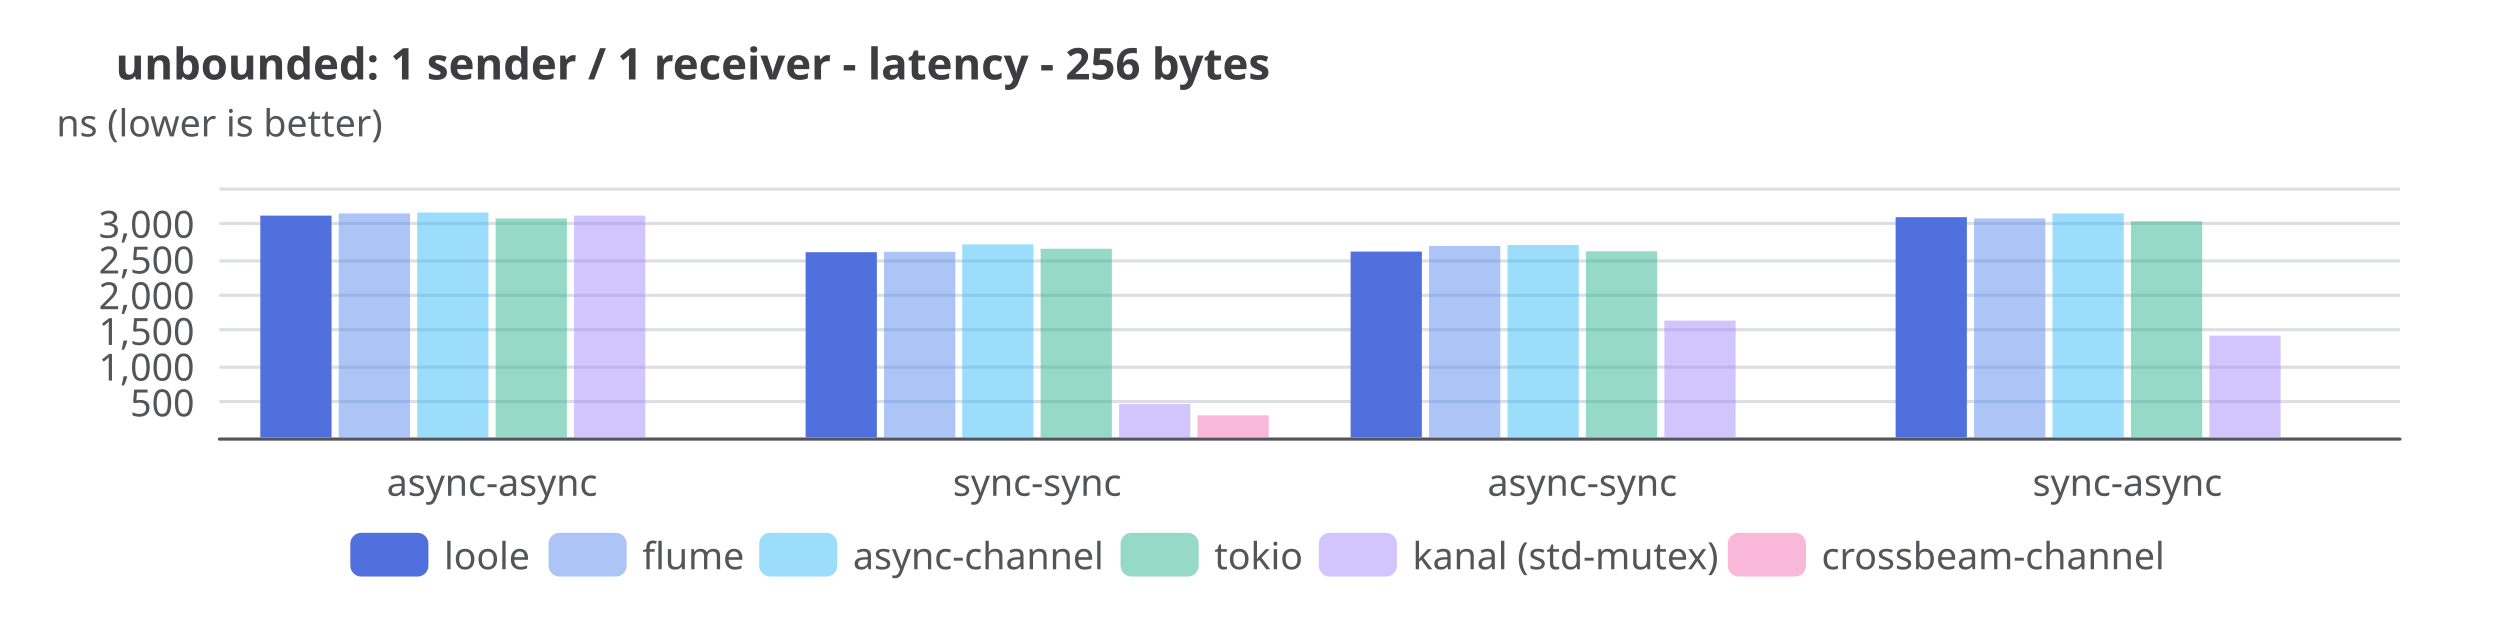
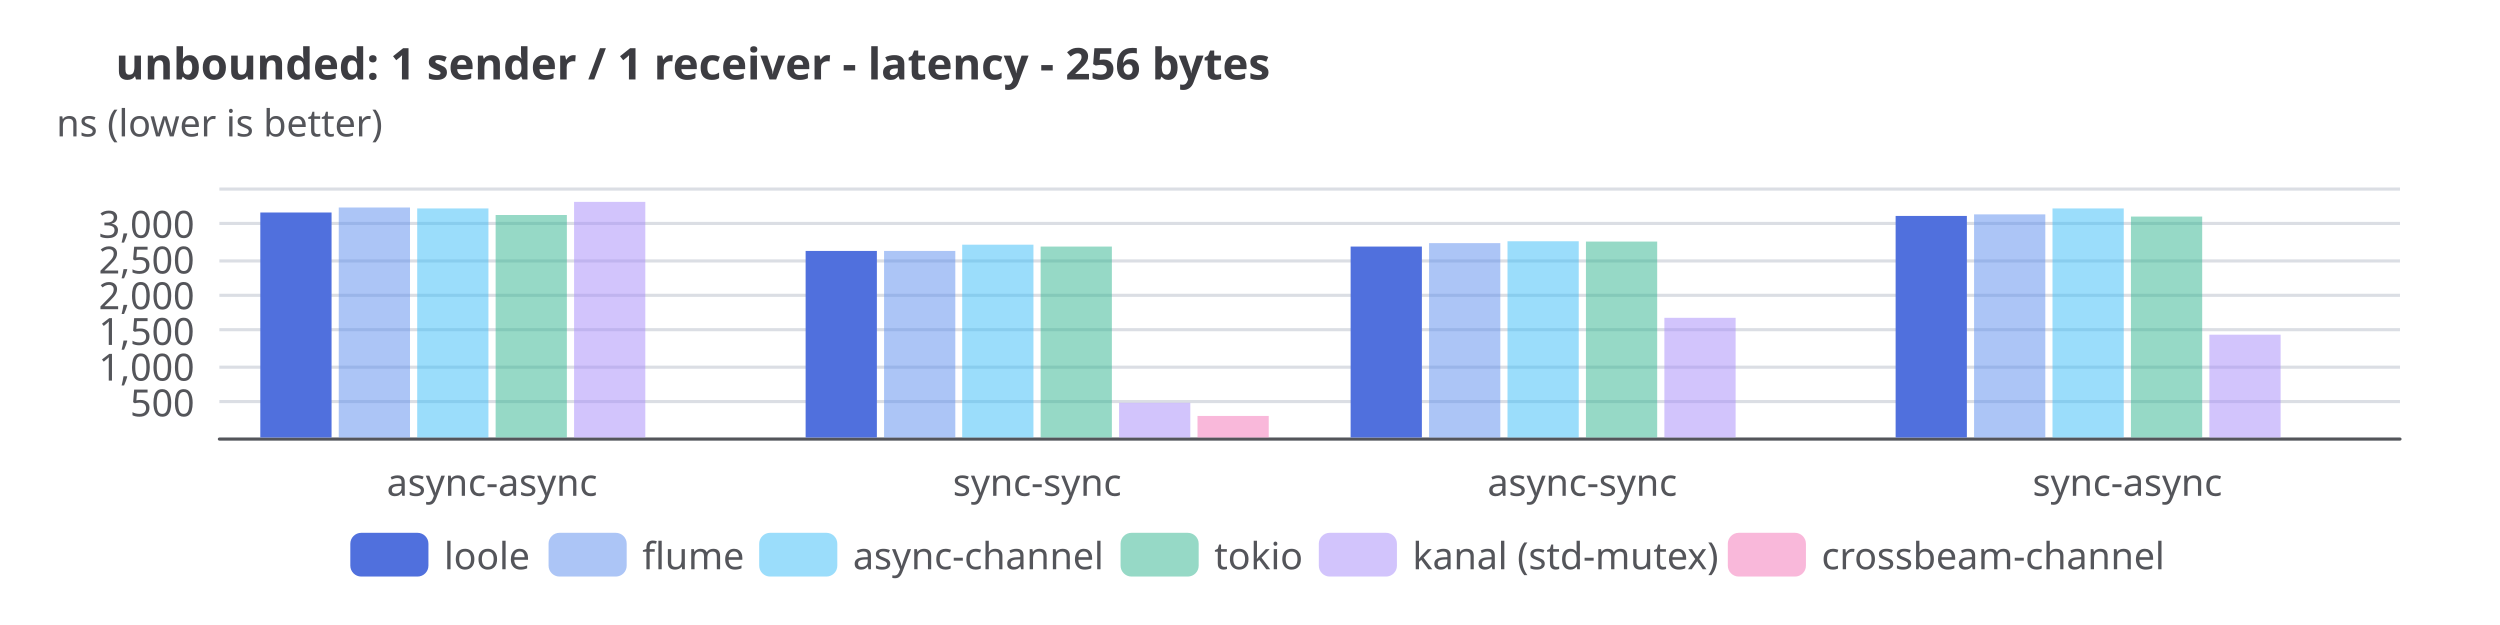
<svg xmlns="http://www.w3.org/2000/svg" width="800" height="200" version="1.1" baseProfile="full" viewBox="0 0 800 200">
  <rect width="800" height="200" x="0" y="0" fill="white" />
  <path d="M70.2 140.5L768 140.5" fill="none" pointer-events="visible" stroke="#dbdee4" class="zr19-cls-135" />
  <path d="M70.2 128.5L768 128.5" fill="none" pointer-events="visible" stroke="#dbdee4" class="zr19-cls-135" />
  <path d="M70.2 117.5L768 117.5" fill="none" pointer-events="visible" stroke="#dbdee4" class="zr19-cls-135" />
  <path d="M70.2 105.5L768 105.5" fill="none" pointer-events="visible" stroke="#dbdee4" class="zr19-cls-135" />
  <path d="M70.2 94.5L768 94.5" fill="none" pointer-events="visible" stroke="#dbdee4" class="zr19-cls-135" />
  <path d="M70.2 83.5L768 83.5" fill="none" pointer-events="visible" stroke="#dbdee4" class="zr19-cls-135" />
  <path d="M70.2 71.5L768 71.5" fill="none" pointer-events="visible" stroke="#dbdee4" class="zr19-cls-135" />
  <path d="M70.2 60.5L768 60.5" fill="none" pointer-events="visible" stroke="#dbdee4" class="zr19-cls-135" />
  <text dominant-baseline="central" text-anchor="middle" style="font-size:12px;font-family:sans-serif;" xml:space="preserve" y="-6" transform="translate(70.24 45)" fill="#54555a">ns (lower is better)</text>
  <path d="M70.2 140.5L768 140.5" fill="none" pointer-events="visible" stroke="#54555a" stroke-linecap="round" class="zr19-cls-135" />
  <text dominant-baseline="central" text-anchor="end" style="font-size:12px;font-family:sans-serif;" transform="translate(62.24 128.5714)" fill="#54555a">500</text>
  <text dominant-baseline="central" text-anchor="end" style="font-size:12px;font-family:sans-serif;" transform="translate(62.24 117.1429)" fill="#54555a">1,000</text>
  <text dominant-baseline="central" text-anchor="end" style="font-size:12px;font-family:sans-serif;" transform="translate(62.24 105.7143)" fill="#54555a">1,500</text>
  <text dominant-baseline="central" text-anchor="end" style="font-size:12px;font-family:sans-serif;" transform="translate(62.24 94.2857)" fill="#54555a">2,000</text>
  <text dominant-baseline="central" text-anchor="end" style="font-size:12px;font-family:sans-serif;" transform="translate(62.24 82.8571)" fill="#54555a">2,500</text>
  <text dominant-baseline="central" text-anchor="end" style="font-size:12px;font-family:sans-serif;" transform="translate(62.24 71.4286)" fill="#54555a">3,000</text>
  <text dominant-baseline="central" text-anchor="middle" style="font-size:12px;font-family:sans-serif;" y="6" transform="translate(157.46 148)" fill="#54555a">async-async</text>
  <text dominant-baseline="central" text-anchor="middle" style="font-size:12px;font-family:sans-serif;" y="6" transform="translate(331.9 148)" fill="#54555a">sync-sync</text>
  <text dominant-baseline="central" text-anchor="middle" style="font-size:12px;font-family:sans-serif;" y="6" transform="translate(506.34 148)" fill="#54555a">async-sync</text>
  <text dominant-baseline="central" text-anchor="middle" style="font-size:12px;font-family:sans-serif;" y="6" transform="translate(680.78 148)" fill="#54555a">sync-async</text>
-   <path d="M83.3 140l22.8 0l0 -71l-22.8 0Z" fill="#5070dd" ecmeta_series_index="0" ecmeta_data_index="0" ecmeta_ssr_type="chart" class="zr19-cls-136" />
-   <path d="M257.8 140l22.8 0l0 -59.3l-22.8 0Z" fill="#5070dd" ecmeta_series_index="0" ecmeta_data_index="1" ecmeta_ssr_type="chart" class="zr19-cls-136" />
-   <path d="M432.2 140l22.8 0l0 -59.5l-22.8 0Z" fill="#5070dd" ecmeta_series_index="0" ecmeta_data_index="2" ecmeta_ssr_type="chart" class="zr19-cls-136" />
-   <path d="M606.6 140l22.8 0l0 -70.5l-22.8 0Z" fill="#5070dd" ecmeta_series_index="0" ecmeta_data_index="3" ecmeta_ssr_type="chart" class="zr19-cls-136" />
-   <path d="M108.4 140l22.8 0l0 -71.7l-22.8 0Z" fill="rgb(91,141,239)" fill-opacity="0.5" ecmeta_series_index="1" ecmeta_data_index="0" ecmeta_ssr_type="chart" class="zr19-cls-137" />
-   <path d="M282.9 140l22.8 0l0 -59.4l-22.8 0Z" fill="rgb(91,141,239)" fill-opacity="0.5" ecmeta_series_index="1" ecmeta_data_index="1" ecmeta_ssr_type="chart" class="zr19-cls-137" />
-   <path d="M457.3 140l22.8 0l0 -61.3l-22.8 0Z" fill="rgb(91,141,239)" fill-opacity="0.5" ecmeta_series_index="1" ecmeta_data_index="2" ecmeta_ssr_type="chart" class="zr19-cls-137" />
-   <path d="M631.7 140l22.8 0l0 -70.1l-22.8 0Z" fill="rgb(91,141,239)" fill-opacity="0.5" ecmeta_series_index="1" ecmeta_data_index="3" ecmeta_ssr_type="chart" class="zr19-cls-137" />
-   <path d="M133.5 140l22.8 0l0 -72l-22.8 0Z" fill="rgb(56,189,248)" fill-opacity="0.5" ecmeta_series_index="2" ecmeta_data_index="0" ecmeta_ssr_type="chart" class="zr19-cls-138" />
-   <path d="M307.9 140l22.8 0l0 -61.8l-22.8 0Z" fill="rgb(56,189,248)" fill-opacity="0.5" ecmeta_series_index="2" ecmeta_data_index="1" ecmeta_ssr_type="chart" class="zr19-cls-138" />
-   <path d="M482.4 140l22.8 0l0 -61.6l-22.8 0Z" fill="rgb(56,189,248)" fill-opacity="0.5" ecmeta_series_index="2" ecmeta_data_index="2" ecmeta_ssr_type="chart" class="zr19-cls-138" />
-   <path d="M656.8 140l22.8 0l0 -71.7l-22.8 0Z" fill="rgb(56,189,248)" fill-opacity="0.5" ecmeta_series_index="2" ecmeta_data_index="3" ecmeta_ssr_type="chart" class="zr19-cls-138" />
-   <path d="M158.6 140l22.8 0l0 -70.1l-22.8 0Z" fill="rgb(47,181,142)" fill-opacity="0.5" ecmeta_series_index="3" ecmeta_data_index="0" ecmeta_ssr_type="chart" class="zr19-cls-139" />
-   <path d="M333 140l22.8 0l0 -60.4l-22.8 0Z" fill="rgb(47,181,142)" fill-opacity="0.5" ecmeta_series_index="3" ecmeta_data_index="1" ecmeta_ssr_type="chart" class="zr19-cls-139" />
-   <path d="M507.5 140l22.8 0l0 -59.6l-22.8 0Z" fill="rgb(47,181,142)" fill-opacity="0.5" ecmeta_series_index="3" ecmeta_data_index="2" ecmeta_ssr_type="chart" class="zr19-cls-139" />
-   <path d="M681.9 140l22.8 0l0 -69.2l-22.8 0Z" fill="rgb(47,181,142)" fill-opacity="0.5" ecmeta_series_index="3" ecmeta_data_index="3" ecmeta_ssr_type="chart" class="zr19-cls-139" />
-   <path d="M183.7 140l22.8 0l0 -71l-22.8 0Z" fill="rgb(167,139,250)" fill-opacity="0.5" ecmeta_series_index="4" ecmeta_data_index="0" ecmeta_ssr_type="chart" class="zr19-cls-140" />
-   <path d="M358.1 140l22.8 0l0 -10.7l-22.8 0Z" fill="rgb(167,139,250)" fill-opacity="0.5" ecmeta_series_index="4" ecmeta_data_index="1" ecmeta_ssr_type="chart" class="zr19-cls-140" />
-   <path d="M532.6 140l22.8 0l0 -37.4l-22.8 0Z" fill="rgb(167,139,250)" fill-opacity="0.5" ecmeta_series_index="4" ecmeta_data_index="2" ecmeta_ssr_type="chart" class="zr19-cls-140" />
-   <path d="M707 140l22.8 0l0 -32.6l-22.8 0Z" fill="rgb(167,139,250)" fill-opacity="0.5" ecmeta_series_index="4" ecmeta_data_index="3" ecmeta_ssr_type="chart" class="zr19-cls-140" />
-   <path d="M383.2 140l22.8 0l0 -7.1l-22.8 0Z" fill="rgb(244,114,182)" fill-opacity="0.5" ecmeta_series_index="5" ecmeta_data_index="1" ecmeta_ssr_type="chart" class="zr19-cls-141" />
+   <path d="M83.3 140l22.8 0l0 -72l-22.8 0Z" fill="#5070dd" ecmeta_series_index="0" ecmeta_data_index="0" ecmeta_ssr_type="chart" class="zr19-cls-136" />
+   <path d="M257.8 140l22.8 0l0 -59.7l-22.8 0Z" fill="#5070dd" ecmeta_series_index="0" ecmeta_data_index="1" ecmeta_ssr_type="chart" class="zr19-cls-136" />
+   <path d="M432.2 140l22.8 0l0 -61.1l-22.8 0Z" fill="#5070dd" ecmeta_series_index="0" ecmeta_data_index="2" ecmeta_ssr_type="chart" class="zr19-cls-136" />
+   <path d="M606.6 140l22.8 0l0 -70.9l-22.8 0Z" fill="#5070dd" ecmeta_series_index="0" ecmeta_data_index="3" ecmeta_ssr_type="chart" class="zr19-cls-136" />
+   <path d="M108.4 140l22.8 0l0 -73.6l-22.8 0Z" fill="rgb(91,141,239)" fill-opacity="0.5" ecmeta_series_index="1" ecmeta_data_index="0" ecmeta_ssr_type="chart" class="zr19-cls-137" />
+   <path d="M282.9 140l22.8 0l0 -59.7l-22.8 0Z" fill="rgb(91,141,239)" fill-opacity="0.5" ecmeta_series_index="1" ecmeta_data_index="1" ecmeta_ssr_type="chart" class="zr19-cls-137" />
+   <path d="M457.3 140l22.8 0l0 -62.2l-22.8 0Z" fill="rgb(91,141,239)" fill-opacity="0.5" ecmeta_series_index="1" ecmeta_data_index="2" ecmeta_ssr_type="chart" class="zr19-cls-137" />
+   <path d="M631.7 140l22.8 0l0 -71.4l-22.8 0Z" fill="rgb(91,141,239)" fill-opacity="0.5" ecmeta_series_index="1" ecmeta_data_index="3" ecmeta_ssr_type="chart" class="zr19-cls-137" />
+   <path d="M133.5 140l22.8 0l0 -73.3l-22.8 0Z" fill="rgb(56,189,248)" fill-opacity="0.5" ecmeta_series_index="2" ecmeta_data_index="0" ecmeta_ssr_type="chart" class="zr19-cls-138" />
+   <path d="M307.9 140l22.8 0l0 -61.7l-22.8 0Z" fill="rgb(56,189,248)" fill-opacity="0.5" ecmeta_series_index="2" ecmeta_data_index="1" ecmeta_ssr_type="chart" class="zr19-cls-138" />
+   <path d="M482.4 140l22.8 0l0 -62.8l-22.8 0Z" fill="rgb(56,189,248)" fill-opacity="0.5" ecmeta_series_index="2" ecmeta_data_index="2" ecmeta_ssr_type="chart" class="zr19-cls-138" />
+   <path d="M656.8 140l22.8 0l0 -73.3l-22.8 0Z" fill="rgb(56,189,248)" fill-opacity="0.5" ecmeta_series_index="2" ecmeta_data_index="3" ecmeta_ssr_type="chart" class="zr19-cls-138" />
+   <path d="M158.6 140l22.8 0l0 -71.2l-22.8 0Z" fill="rgb(47,181,142)" fill-opacity="0.5" ecmeta_series_index="3" ecmeta_data_index="0" ecmeta_ssr_type="chart" class="zr19-cls-139" />
+   <path d="M333 140l22.8 0l0 -61.1l-22.8 0Z" fill="rgb(47,181,142)" fill-opacity="0.5" ecmeta_series_index="3" ecmeta_data_index="1" ecmeta_ssr_type="chart" class="zr19-cls-139" />
+   <path d="M507.5 140l22.8 0l0 -62.7l-22.8 0Z" fill="rgb(47,181,142)" fill-opacity="0.5" ecmeta_series_index="3" ecmeta_data_index="2" ecmeta_ssr_type="chart" class="zr19-cls-139" />
+   <path d="M681.9 140l22.8 0l0 -70.7l-22.8 0Z" fill="rgb(47,181,142)" fill-opacity="0.5" ecmeta_series_index="3" ecmeta_data_index="3" ecmeta_ssr_type="chart" class="zr19-cls-139" />
+   <path d="M183.7 140l22.8 0l0 -75.4l-22.8 0Z" fill="rgb(167,139,250)" fill-opacity="0.5" ecmeta_series_index="4" ecmeta_data_index="0" ecmeta_ssr_type="chart" class="zr19-cls-140" />
+   <path d="M358.1 140l22.8 0l0 -11.1l-22.8 0Z" fill="rgb(167,139,250)" fill-opacity="0.5" ecmeta_series_index="4" ecmeta_data_index="1" ecmeta_ssr_type="chart" class="zr19-cls-140" />
+   <path d="M532.6 140l22.8 0l0 -38.3l-22.8 0Z" fill="rgb(167,139,250)" fill-opacity="0.5" ecmeta_series_index="4" ecmeta_data_index="2" ecmeta_ssr_type="chart" class="zr19-cls-140" />
+   <path d="M707 140l22.8 0l0 -32.9l-22.8 0Z" fill="rgb(167,139,250)" fill-opacity="0.5" ecmeta_series_index="4" ecmeta_data_index="3" ecmeta_ssr_type="chart" class="zr19-cls-140" />
+   <path d="M383.2 140l22.8 0l0 -6.9l-22.8 0Z" fill="rgb(244,114,182)" fill-opacity="0.5" ecmeta_series_index="5" ecmeta_data_index="1" ecmeta_ssr_type="chart" class="zr19-cls-141" />
  <path d="M-5 -5.5l585.8 0l0 25l-585.8 0Z" transform="translate(112.1 170.5)" fill="rgb(0,0,0)" fill-opacity="0" stroke="#b7b9be" stroke-width="0" class="zr19-cls-135" />
  <path d="M3.5 0L21.5 0A3.5 3.5 0 0 1 25 3.5L25 10.5A3.5 3.5 0 0 1 21.5 14L3.5 14A3.5 3.5 0 0 1 0 10.5L0 3.5A3.5 3.5 0 0 1 3.5 0Z" transform="translate(112.1 170.5)" fill="#5070dd" ecmeta_series_index="0" ecmeta_data_index="0" ecmeta_ssr_type="legend" ecmeta_silent="true" class="zr19-cls-135" />
  <text dominant-baseline="central" text-anchor="start" style="font-size:12px;font-family:sans-serif;" x="30" y="7" transform="translate(112.1 170.5)" fill="#54555a">loole</text>
  <path d="M0 0l55.4 0l0 14l-55.4 0Z" transform="translate(112.1 170.5)" fill="none" pointer-events="visible" ecmeta_series_index="0" ecmeta_data_index="0" ecmeta_ssr_type="legend" class="zr19-cls-142" />
  <path d="M3.5 0L21.5 0A3.5 3.5 0 0 1 25 3.5L25 10.5A3.5 3.5 0 0 1 21.5 14L3.5 14A3.5 3.5 0 0 1 0 10.5L0 3.5A3.5 3.5 0 0 1 3.5 0Z" transform="translate(175.54 170.5)" fill="rgb(91,141,239)" fill-opacity="0.5" ecmeta_series_index="1" ecmeta_data_index="1" ecmeta_ssr_type="legend" ecmeta_silent="true" class="zr19-cls-135" />
  <text dominant-baseline="central" text-anchor="start" style="font-size:12px;font-family:sans-serif;" x="30" y="7" transform="translate(175.54 170.5)" fill="#54555a">flume</text>
  <path d="M0 0l59.4 0l0 14l-59.4 0Z" transform="translate(175.54 170.5)" fill="none" pointer-events="visible" ecmeta_series_index="1" ecmeta_data_index="1" ecmeta_ssr_type="legend" class="zr19-cls-142" />
  <path d="M3.5 0L21.5 0A3.5 3.5 0 0 1 25 3.5L25 10.5A3.5 3.5 0 0 1 21.5 14L3.5 14A3.5 3.5 0 0 1 0 10.5L0 3.5A3.5 3.5 0 0 1 3.5 0Z" transform="translate(242.94 170.5)" fill="rgb(56,189,248)" fill-opacity="0.5" ecmeta_series_index="2" ecmeta_data_index="2" ecmeta_ssr_type="legend" ecmeta_silent="true" class="zr19-cls-135" />
  <text dominant-baseline="central" text-anchor="start" style="font-size:12px;font-family:sans-serif;" x="30" y="7" transform="translate(242.94 170.5)" fill="#54555a">async-channel</text>
  <path d="M0 0l107.6 0l0 14l-107.6 0Z" transform="translate(242.94 170.5)" fill="none" pointer-events="visible" ecmeta_series_index="2" ecmeta_data_index="2" ecmeta_ssr_type="legend" class="zr19-cls-142" />
  <path d="M3.5 0L21.5 0A3.5 3.5 0 0 1 25 3.5L25 10.5A3.5 3.5 0 0 1 21.5 14L3.5 14A3.5 3.5 0 0 1 0 10.5L0 3.5A3.5 3.5 0 0 1 3.5 0Z" transform="translate(358.58 170.5)" fill="rgb(47,181,142)" fill-opacity="0.5" ecmeta_series_index="3" ecmeta_data_index="3" ecmeta_ssr_type="legend" ecmeta_silent="true" class="zr19-cls-135" />
  <text dominant-baseline="central" text-anchor="start" style="font-size:12px;font-family:sans-serif;" x="30" y="7" transform="translate(358.58 170.5)" fill="#54555a">tokio</text>
  <path d="M0 0l55.4 0l0 14l-55.4 0Z" transform="translate(358.58 170.5)" fill="none" pointer-events="visible" ecmeta_series_index="3" ecmeta_data_index="3" ecmeta_ssr_type="legend" class="zr19-cls-142" />
  <path d="M3.5 0L21.5 0A3.5 3.5 0 0 1 25 3.5L25 10.5A3.5 3.5 0 0 1 21.5 14L3.5 14A3.5 3.5 0 0 1 0 10.5L0 3.5A3.5 3.5 0 0 1 3.5 0Z" transform="translate(422.02 170.5)" fill="rgb(167,139,250)" fill-opacity="0.5" ecmeta_series_index="4" ecmeta_data_index="4" ecmeta_ssr_type="legend" ecmeta_silent="true" class="zr19-cls-135" />
  <text dominant-baseline="central" text-anchor="start" style="font-size:12px;font-family:sans-serif;" xml:space="preserve" x="30" y="7" transform="translate(422.02 170.5)" fill="#54555a">kanal (std-mutex)</text>
  <path d="M0 0l122.9 0l0 14l-122.9 0Z" transform="translate(422.02 170.5)" fill="none" pointer-events="visible" ecmeta_series_index="4" ecmeta_data_index="4" ecmeta_ssr_type="legend" class="zr19-cls-142" />
  <path d="M3.5 0L21.5 0A3.5 3.5 0 0 1 25 3.5L25 10.5A3.5 3.5 0 0 1 21.5 14L3.5 14A3.5 3.5 0 0 1 0 10.5L0 3.5A3.5 3.5 0 0 1 3.5 0Z" transform="translate(552.9 170.5)" fill="rgb(244,114,182)" fill-opacity="0.5" ecmeta_series_index="5" ecmeta_data_index="5" ecmeta_ssr_type="legend" ecmeta_silent="true" class="zr19-cls-135" />
  <text dominant-baseline="central" text-anchor="start" style="font-size:12px;font-family:sans-serif;" x="30" y="7" transform="translate(552.9 170.5)" fill="#54555a">crossbeam-channel</text>
  <path d="M0 0l135 0l0 14l-135 0Z" transform="translate(552.9 170.5)" fill="none" pointer-events="visible" ecmeta_series_index="5" ecmeta_data_index="5" ecmeta_ssr_type="legend" class="zr19-cls-142" />
  <path d="M-5 -5l347 0l0 24l-347 0Z" transform="translate(37 13)" fill="rgb(0,0,0)" fill-opacity="0" stroke="#3c3c41" stroke-width="0" class="zr19-cls-135" />
  <text dominant-baseline="central" text-anchor="start" style="font-size:14px;font-family:sans-serif;font-weight:bold;" xml:space="preserve" y="7" transform="translate(37 13)" fill="#3c3c41">unbounded: 1 sender / 1 receiver - latency - 256 bytes</text>
  <style>
.zr19-cls-135:hover {
pointer-events:none;
}
.zr19-cls-136:hover {
cursor:pointer;
fill:rgba(88,123,243,1);
}
.zr19-cls-137:hover {
cursor:pointer;
fill:rgba(100,155,255,0.5);
}
.zr19-cls-138:hover {
cursor:pointer;
fill:rgba(61,207,255,0.5);
}
.zr19-cls-139:hover {
cursor:pointer;
fill:rgba(51,199,156,0.5);
}
.zr19-cls-140:hover {
cursor:pointer;
fill:rgba(183,152,255,0.5);
}
.zr19-cls-141:hover {
cursor:pointer;
fill:rgba(255,125,200,0.5);
}
.zr19-cls-142:hover {
cursor:pointer;
fill:rgba(0,0,0,0);
}



</style>
</svg>
